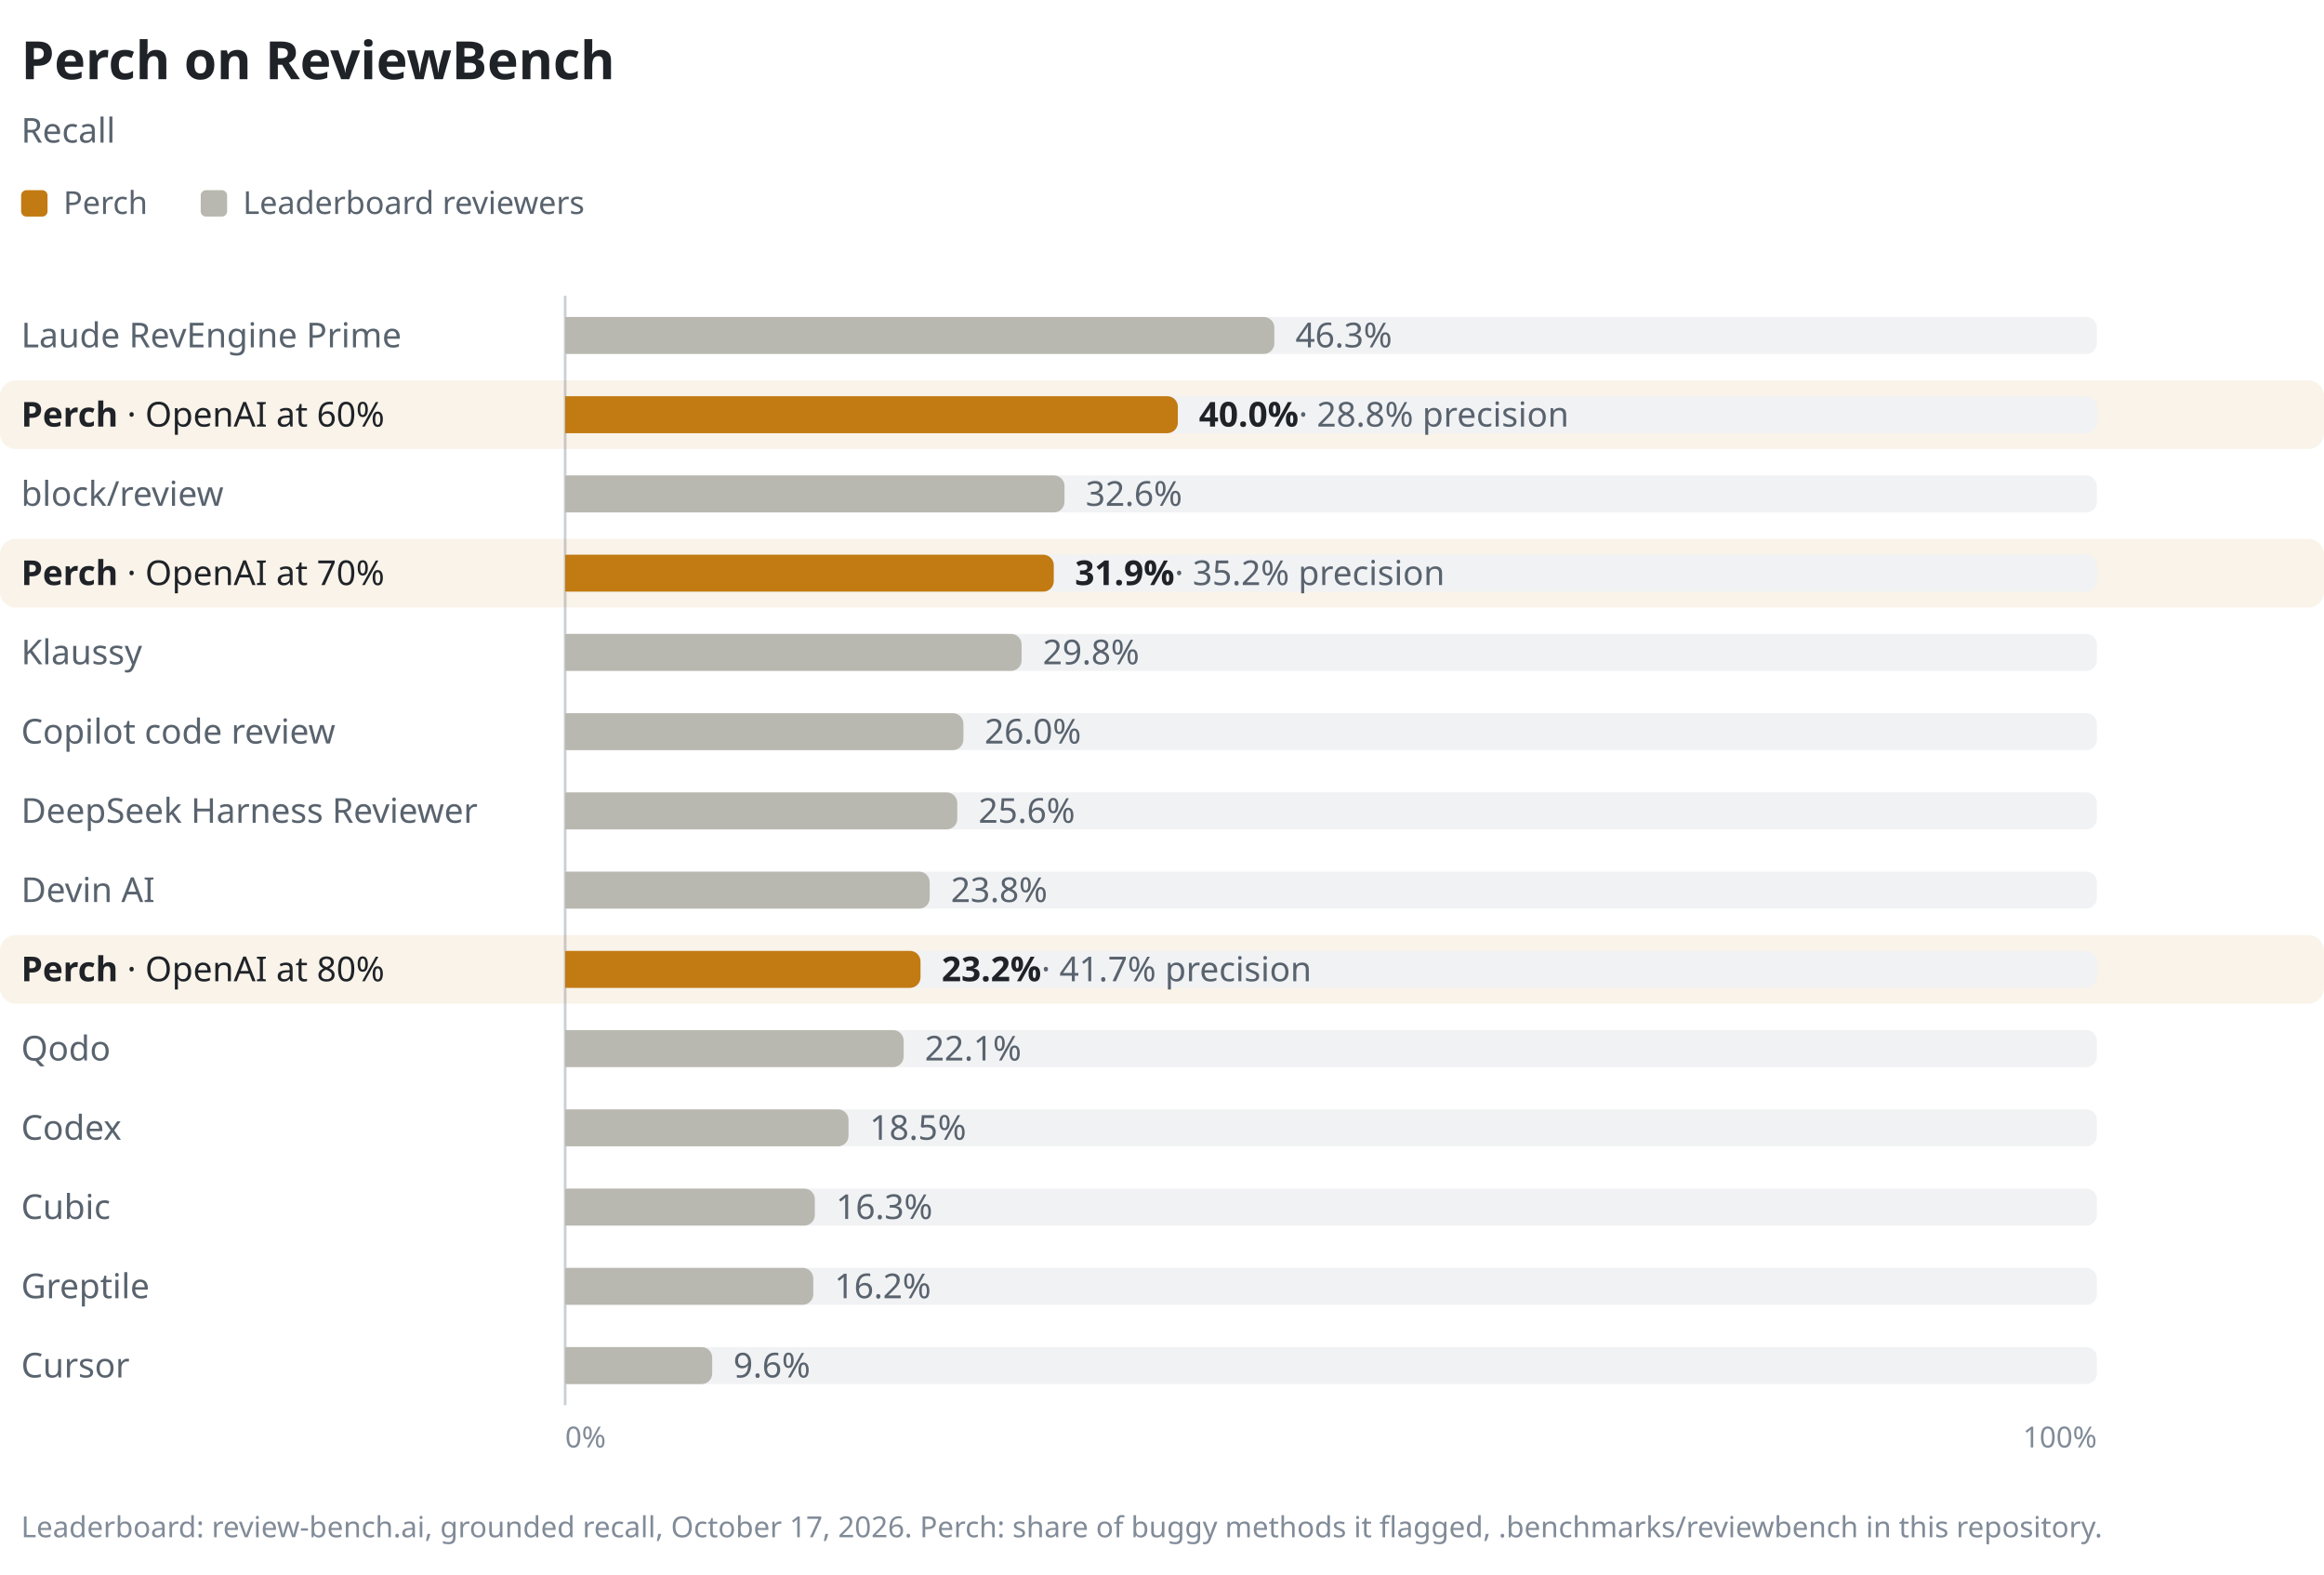
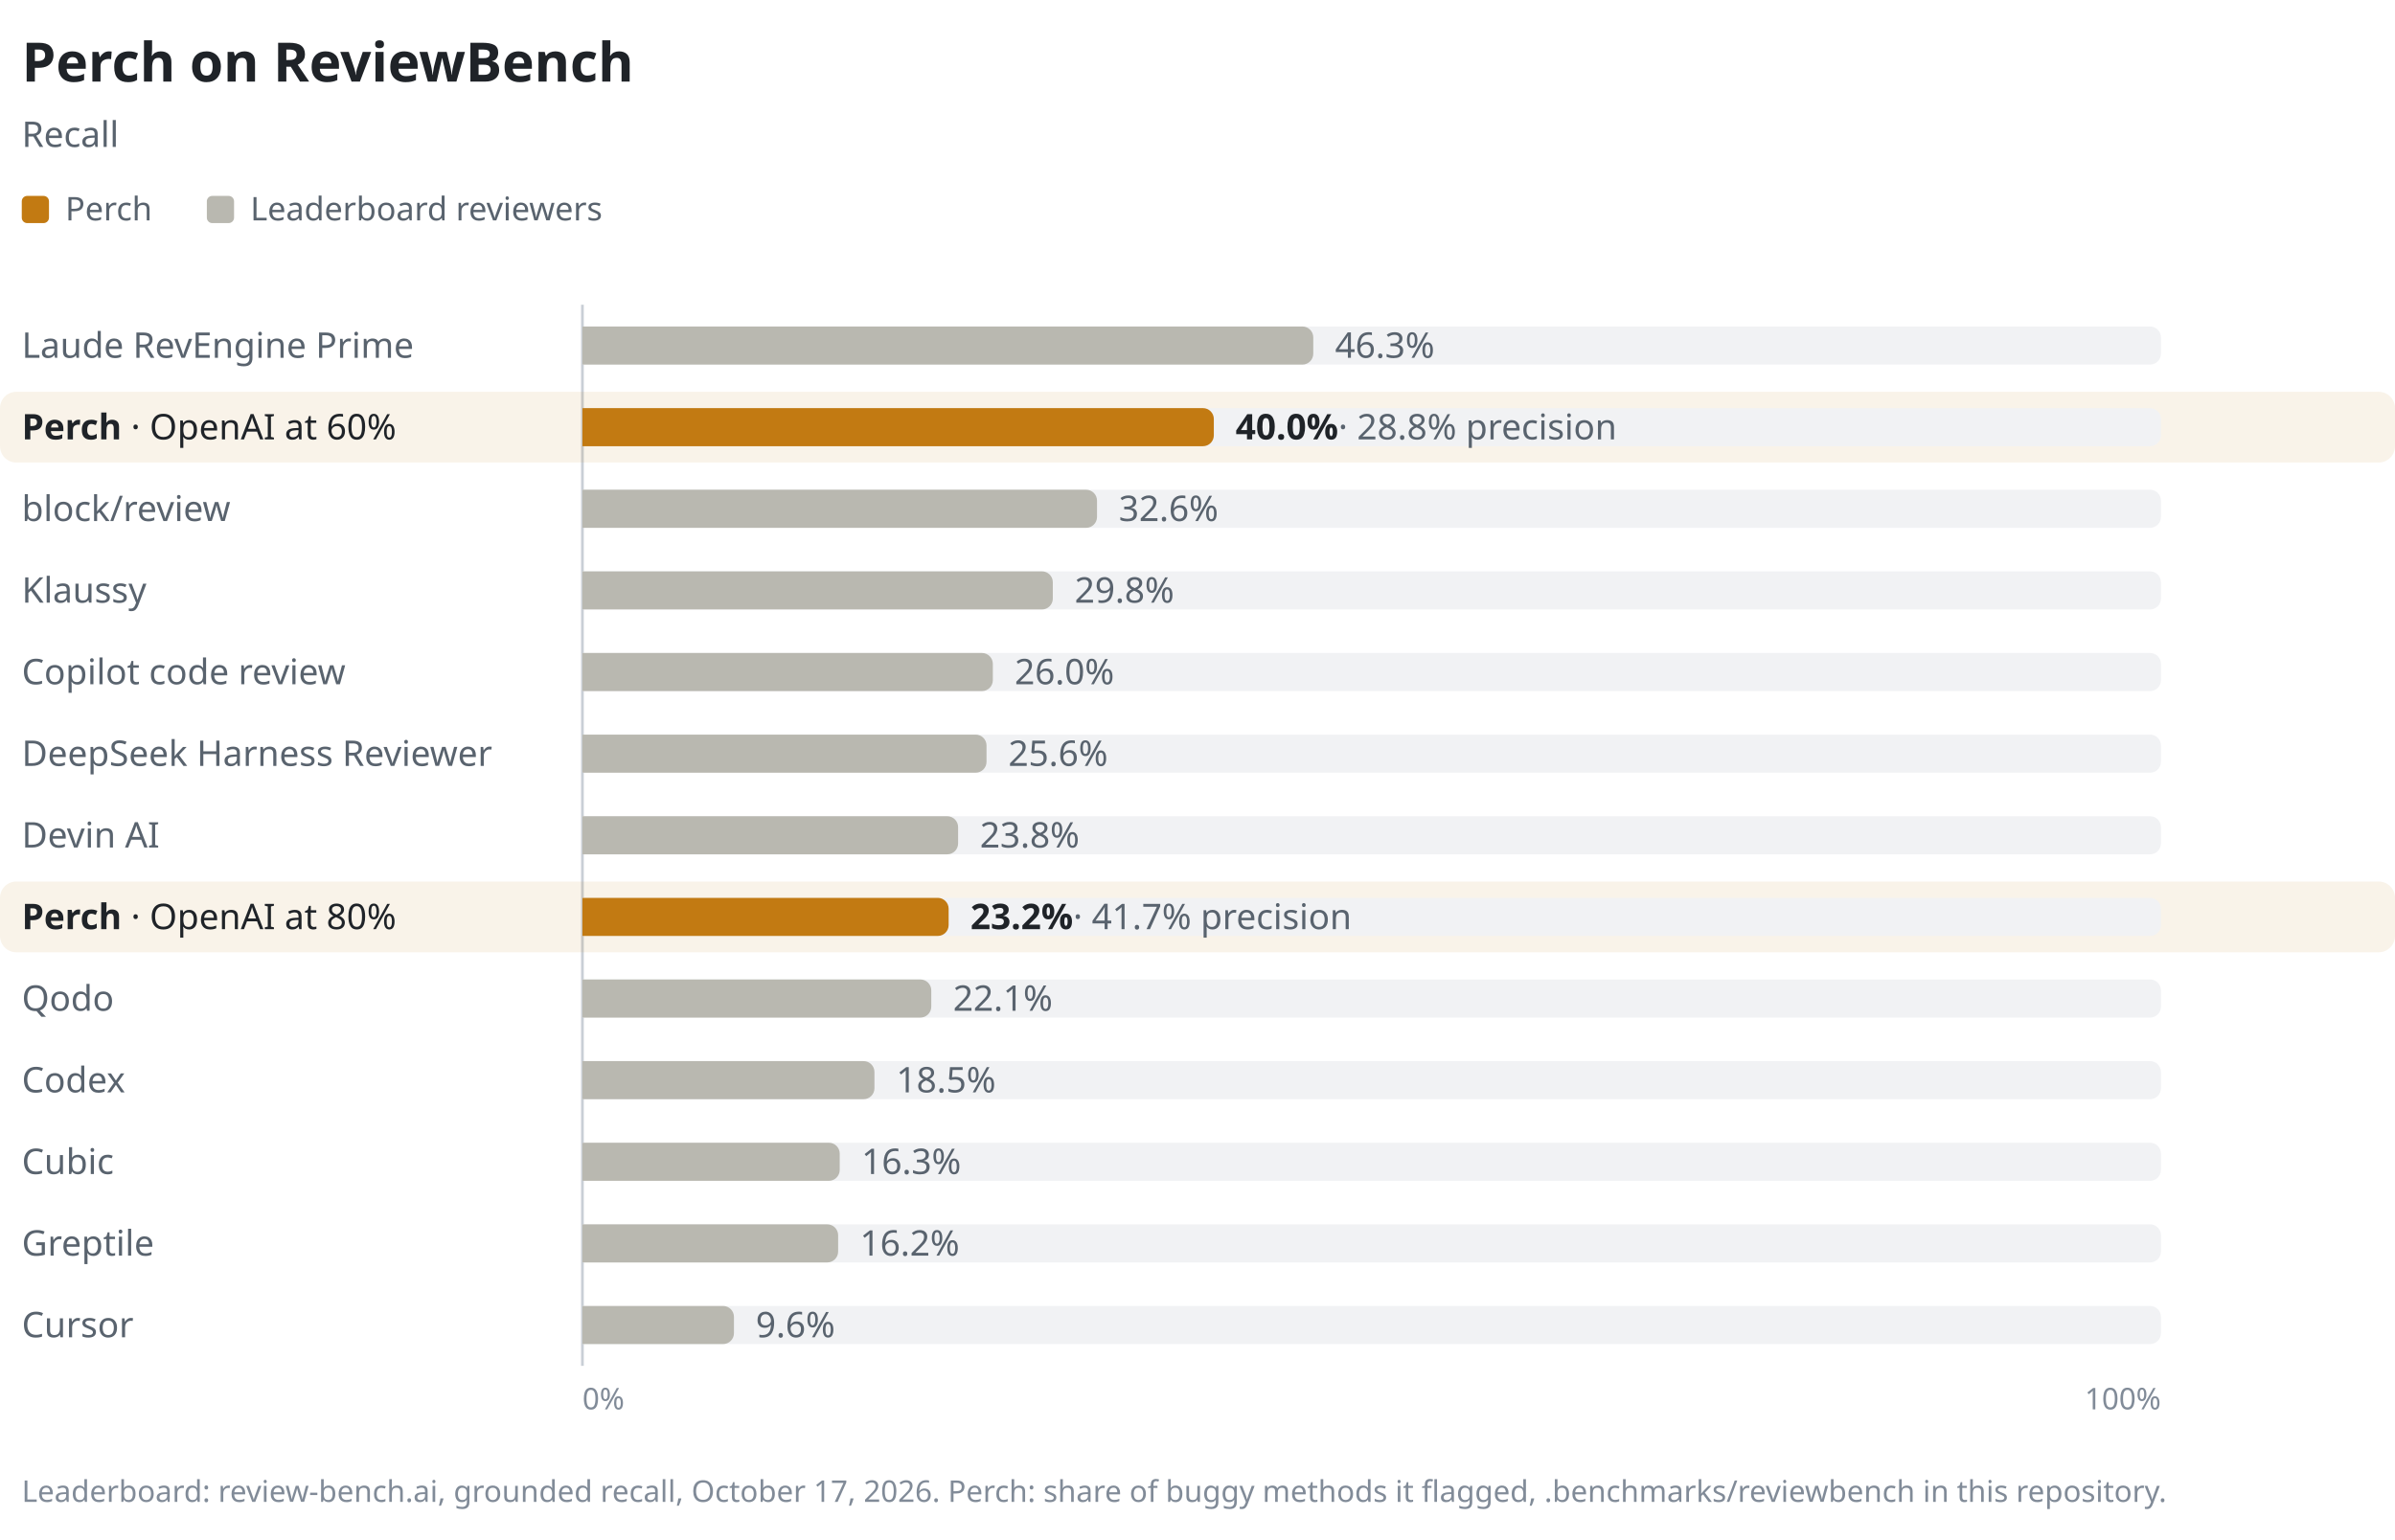
- <svg xmlns="http://www.w3.org/2000/svg" width="880" height="596" viewBox="0 0 880 596" role="img" aria-labelledby="title desc">
+ <svg xmlns="http://www.w3.org/2000/svg" width="880" height="566" viewBox="0 0 880 566" role="img" aria-labelledby="title desc">
  <style>text{font-family:-apple-system, BlinkMacSystemFont, 'Segoe UI', 'Noto Sans', Helvetica, Arial, sans-serif}.n{font-variant-numeric:tabular-nums}</style>
  <text x="8" y="30" font-size="20" font-weight="600" fill="#1f2328">Perch on ReviewBench</text>
  <text x="8" y="54" font-size="13" fill="#59636e">Recall</text>
  <rect x="8" y="72" width="10" height="10" rx="2" fill="#c27a12" />
  <text x="24" y="81" font-size="12" fill="#59636e">Perch</text>
  <rect x="76" y="72" width="10" height="10" rx="2" fill="#b9b8b0" />
  <text x="92" y="81" font-size="12" fill="#59636e">Leaderboard reviewers</text>
-   <line x1="214" y1="112" x2="214" y2="532" stroke="#c9cfd6" stroke-width="1" />
-   <text class="n" x="214" y="548" font-size="11" fill="#818b98">0%</text>
-   <text class="n" x="794" y="548" font-size="11" text-anchor="end" fill="#818b98">100%</text>
+   <line x1="214" y1="112" x2="214" y2="502" stroke="#c9cfd6" stroke-width="1" />
+   <text class="n" x="214" y="518" font-size="11" fill="#818b98">0%</text>
+   <text class="n" x="794" y="518" font-size="11" text-anchor="end" fill="#818b98">100%</text>
  <text x="8" y="131.5" font-size="13" fill="#59636e">Laude RevEngine Prime</text>
  <path d="M214,120h576a4,4 0 0 1 4,4v6a4,4 0 0 1 -4,4h-576z" fill="#f1f2f4" />
  <path d="M214,120h264.54a4,4 0 0 1 4,4v6a4,4 0 0 1 -4,4h-264.54z" fill="#b9b8b0" />
  <text class="n" x="490.54" y="131.5" font-size="13" fill="#59636e">46.3%</text>
  <rect x="0" y="144" width="880" height="26" rx="6" fill="#c27a12" fill-opacity="0.09" />
  <text x="8" y="161.5" font-size="13" fill="#1f2328">
    <tspan font-weight="600">Perch</tspan> · OpenAI at 60%</text>
  <path d="M214,150h576a4,4 0 0 1 4,4v6a4,4 0 0 1 -4,4h-576z" fill="#f1f2f4" />
  <path d="M214,150h228a4,4 0 0 1 4,4v6a4,4 0 0 1 -4,4h-228z" fill="#c27a12" />
  <text class="n" x="454" y="161.5" font-size="13" font-weight="600" fill="#1f2328">40.0%<tspan font-weight="400" fill="#59636e"> · 28.8% precision</tspan>
  </text>
  <text x="8" y="191.5" font-size="13" fill="#59636e">block/review</text>
  <path d="M214,180h576a4,4 0 0 1 4,4v6a4,4 0 0 1 -4,4h-576z" fill="#f1f2f4" />
  <path d="M214,180h185.08a4,4 0 0 1 4,4v6a4,4 0 0 1 -4,4h-185.08z" fill="#b9b8b0" />
  <text class="n" x="411.08" y="191.5" font-size="13" fill="#59636e">32.6%</text>
-   <rect x="0" y="204" width="880" height="26" rx="6" fill="#c27a12" fill-opacity="0.09" />
-   <text x="8" y="221.5" font-size="13" fill="#1f2328">
-     <tspan font-weight="600">Perch</tspan> · OpenAI at 70%</text>
+   <text x="8" y="221.5" font-size="13" fill="#59636e">Klaussy</text>
  <path d="M214,210h576a4,4 0 0 1 4,4v6a4,4 0 0 1 -4,4h-576z" fill="#f1f2f4" />
-   <path d="M214,210h181.02a4,4 0 0 1 4,4v6a4,4 0 0 1 -4,4h-181.02z" fill="#c27a12" />
-   <text class="n" x="407.02" y="221.5" font-size="13" font-weight="600" fill="#1f2328">31.9%<tspan font-weight="400" fill="#59636e"> · 35.2% precision</tspan>
+   <path d="M214,210h168.84a4,4 0 0 1 4,4v6a4,4 0 0 1 -4,4h-168.84z" fill="#b9b8b0" />
+   <text class="n" x="394.84" y="221.5" font-size="13" fill="#59636e">29.8%</text>
+   <text x="8" y="251.5" font-size="13" fill="#59636e">Copilot code review</text>
+   <path d="M214,240h576a4,4 0 0 1 4,4v6a4,4 0 0 1 -4,4h-576z" fill="#f1f2f4" />
+   <path d="M214,240h146.8a4,4 0 0 1 4,4v6a4,4 0 0 1 -4,4h-146.8z" fill="#b9b8b0" />
+   <text class="n" x="372.8" y="251.5" font-size="13" fill="#59636e">26.0%</text>
+   <text x="8" y="281.5" font-size="13" fill="#59636e">DeepSeek Harness Reviewer</text>
+   <path d="M214,270h576a4,4 0 0 1 4,4v6a4,4 0 0 1 -4,4h-576z" fill="#f1f2f4" />
+   <path d="M214,270h144.48a4,4 0 0 1 4,4v6a4,4 0 0 1 -4,4h-144.48z" fill="#b9b8b0" />
+   <text class="n" x="370.48" y="281.5" font-size="13" fill="#59636e">25.6%</text>
+   <text x="8" y="311.5" font-size="13" fill="#59636e">Devin AI</text>
+   <path d="M214,300h576a4,4 0 0 1 4,4v6a4,4 0 0 1 -4,4h-576z" fill="#f1f2f4" />
+   <path d="M214,300h134.04a4,4 0 0 1 4,4v6a4,4 0 0 1 -4,4h-134.04z" fill="#b9b8b0" />
+   <text class="n" x="360.04" y="311.5" font-size="13" fill="#59636e">23.8%</text>
+   <rect x="0" y="324" width="880" height="26" rx="6" fill="#c27a12" fill-opacity="0.09" />
+   <text x="8" y="341.5" font-size="13" fill="#1f2328">
+     <tspan font-weight="600">Perch</tspan> · OpenAI at 80%</text>
+   <path d="M214,330h576a4,4 0 0 1 4,4v6a4,4 0 0 1 -4,4h-576z" fill="#f1f2f4" />
+   <path d="M214,330h130.56a4,4 0 0 1 4,4v6a4,4 0 0 1 -4,4h-130.56z" fill="#c27a12" />
+   <text class="n" x="356.56" y="341.5" font-size="13" font-weight="600" fill="#1f2328">23.2%<tspan font-weight="400" fill="#59636e"> · 41.7% precision</tspan>
  </text>
-   <text x="8" y="251.5" font-size="13" fill="#59636e">Klaussy</text>
-   <path d="M214,240h576a4,4 0 0 1 4,4v6a4,4 0 0 1 -4,4h-576z" fill="#f1f2f4" />
-   <path d="M214,240h168.84a4,4 0 0 1 4,4v6a4,4 0 0 1 -4,4h-168.84z" fill="#b9b8b0" />
-   <text class="n" x="394.84" y="251.5" font-size="13" fill="#59636e">29.8%</text>
-   <text x="8" y="281.5" font-size="13" fill="#59636e">Copilot code review</text>
-   <path d="M214,270h576a4,4 0 0 1 4,4v6a4,4 0 0 1 -4,4h-576z" fill="#f1f2f4" />
-   <path d="M214,270h146.8a4,4 0 0 1 4,4v6a4,4 0 0 1 -4,4h-146.8z" fill="#b9b8b0" />
-   <text class="n" x="372.8" y="281.5" font-size="13" fill="#59636e">26.0%</text>
-   <text x="8" y="311.5" font-size="13" fill="#59636e">DeepSeek Harness Reviewer</text>
-   <path d="M214,300h576a4,4 0 0 1 4,4v6a4,4 0 0 1 -4,4h-576z" fill="#f1f2f4" />
-   <path d="M214,300h144.48a4,4 0 0 1 4,4v6a4,4 0 0 1 -4,4h-144.48z" fill="#b9b8b0" />
-   <text class="n" x="370.48" y="311.5" font-size="13" fill="#59636e">25.6%</text>
-   <text x="8" y="341.5" font-size="13" fill="#59636e">Devin AI</text>
-   <path d="M214,330h576a4,4 0 0 1 4,4v6a4,4 0 0 1 -4,4h-576z" fill="#f1f2f4" />
-   <path d="M214,330h134.04a4,4 0 0 1 4,4v6a4,4 0 0 1 -4,4h-134.04z" fill="#b9b8b0" />
-   <text class="n" x="360.04" y="341.5" font-size="13" fill="#59636e">23.8%</text>
-   <rect x="0" y="354" width="880" height="26" rx="6" fill="#c27a12" fill-opacity="0.09" />
-   <text x="8" y="371.5" font-size="13" fill="#1f2328">
-     <tspan font-weight="600">Perch</tspan> · OpenAI at 80%</text>
+   <text x="8" y="371.5" font-size="13" fill="#59636e">Qodo</text>
  <path d="M214,360h576a4,4 0 0 1 4,4v6a4,4 0 0 1 -4,4h-576z" fill="#f1f2f4" />
-   <path d="M214,360h130.56a4,4 0 0 1 4,4v6a4,4 0 0 1 -4,4h-130.56z" fill="#c27a12" />
-   <text class="n" x="356.56" y="371.5" font-size="13" font-weight="600" fill="#1f2328">23.2%<tspan font-weight="400" fill="#59636e"> · 41.7% precision</tspan>
-   </text>
-   <text x="8" y="401.5" font-size="13" fill="#59636e">Qodo</text>
+   <path d="M214,360h124.18a4,4 0 0 1 4,4v6a4,4 0 0 1 -4,4h-124.18z" fill="#b9b8b0" />
+   <text class="n" x="350.18" y="371.5" font-size="13" fill="#59636e">22.1%</text>
+   <text x="8" y="401.5" font-size="13" fill="#59636e">Codex</text>
  <path d="M214,390h576a4,4 0 0 1 4,4v6a4,4 0 0 1 -4,4h-576z" fill="#f1f2f4" />
-   <path d="M214,390h124.18a4,4 0 0 1 4,4v6a4,4 0 0 1 -4,4h-124.18z" fill="#b9b8b0" />
-   <text class="n" x="350.18" y="401.5" font-size="13" fill="#59636e">22.1%</text>
-   <text x="8" y="431.5" font-size="13" fill="#59636e">Codex</text>
+   <path d="M214,390h103.3a4,4 0 0 1 4,4v6a4,4 0 0 1 -4,4h-103.3z" fill="#b9b8b0" />
+   <text class="n" x="329.3" y="401.5" font-size="13" fill="#59636e">18.5%</text>
+   <text x="8" y="431.5" font-size="13" fill="#59636e">Cubic</text>
  <path d="M214,420h576a4,4 0 0 1 4,4v6a4,4 0 0 1 -4,4h-576z" fill="#f1f2f4" />
-   <path d="M214,420h103.3a4,4 0 0 1 4,4v6a4,4 0 0 1 -4,4h-103.3z" fill="#b9b8b0" />
-   <text class="n" x="329.3" y="431.5" font-size="13" fill="#59636e">18.5%</text>
-   <text x="8" y="461.5" font-size="13" fill="#59636e">Cubic</text>
+   <path d="M214,420h90.54a4,4 0 0 1 4,4v6a4,4 0 0 1 -4,4h-90.54z" fill="#b9b8b0" />
+   <text class="n" x="316.54" y="431.5" font-size="13" fill="#59636e">16.3%</text>
+   <text x="8" y="461.5" font-size="13" fill="#59636e">Greptile</text>
  <path d="M214,450h576a4,4 0 0 1 4,4v6a4,4 0 0 1 -4,4h-576z" fill="#f1f2f4" />
-   <path d="M214,450h90.54a4,4 0 0 1 4,4v6a4,4 0 0 1 -4,4h-90.54z" fill="#b9b8b0" />
-   <text class="n" x="316.54" y="461.5" font-size="13" fill="#59636e">16.3%</text>
-   <text x="8" y="491.5" font-size="13" fill="#59636e">Greptile</text>
+   <path d="M214,450h89.96a4,4 0 0 1 4,4v6a4,4 0 0 1 -4,4h-89.96z" fill="#b9b8b0" />
+   <text class="n" x="315.96" y="461.5" font-size="13" fill="#59636e">16.2%</text>
+   <text x="8" y="491.5" font-size="13" fill="#59636e">Cursor</text>
  <path d="M214,480h576a4,4 0 0 1 4,4v6a4,4 0 0 1 -4,4h-576z" fill="#f1f2f4" />
-   <path d="M214,480h89.96a4,4 0 0 1 4,4v6a4,4 0 0 1 -4,4h-89.96z" fill="#b9b8b0" />
-   <text class="n" x="315.96" y="491.5" font-size="13" fill="#59636e">16.2%</text>
-   <text x="8" y="521.5" font-size="13" fill="#59636e">Cursor</text>
-   <path d="M214,510h576a4,4 0 0 1 4,4v6a4,4 0 0 1 -4,4h-576z" fill="#f1f2f4" />
-   <path d="M214,510h51.68a4,4 0 0 1 4,4v6a4,4 0 0 1 -4,4h-51.68z" fill="#b9b8b0" />
-   <text class="n" x="277.68" y="521.5" font-size="13" fill="#59636e">9.6%</text>
-   <text x="8" y="582" font-size="11" fill="#818b98">Leaderboard: review-bench.ai, grounded recall, October 17, 2026. Perch: share of buggy methods it flagged, .benchmarks/reviewbench in this repository.</text>
+   <path d="M214,480h51.68a4,4 0 0 1 4,4v6a4,4 0 0 1 -4,4h-51.68z" fill="#b9b8b0" />
+   <text class="n" x="277.68" y="491.5" font-size="13" fill="#59636e">9.6%</text>
+   <text x="8" y="552" font-size="11" fill="#818b98">Leaderboard: review-bench.ai, grounded recall, October 17, 2026. Perch: share of buggy methods it flagged, .benchmarks/reviewbench in this repository.</text>
</svg>
